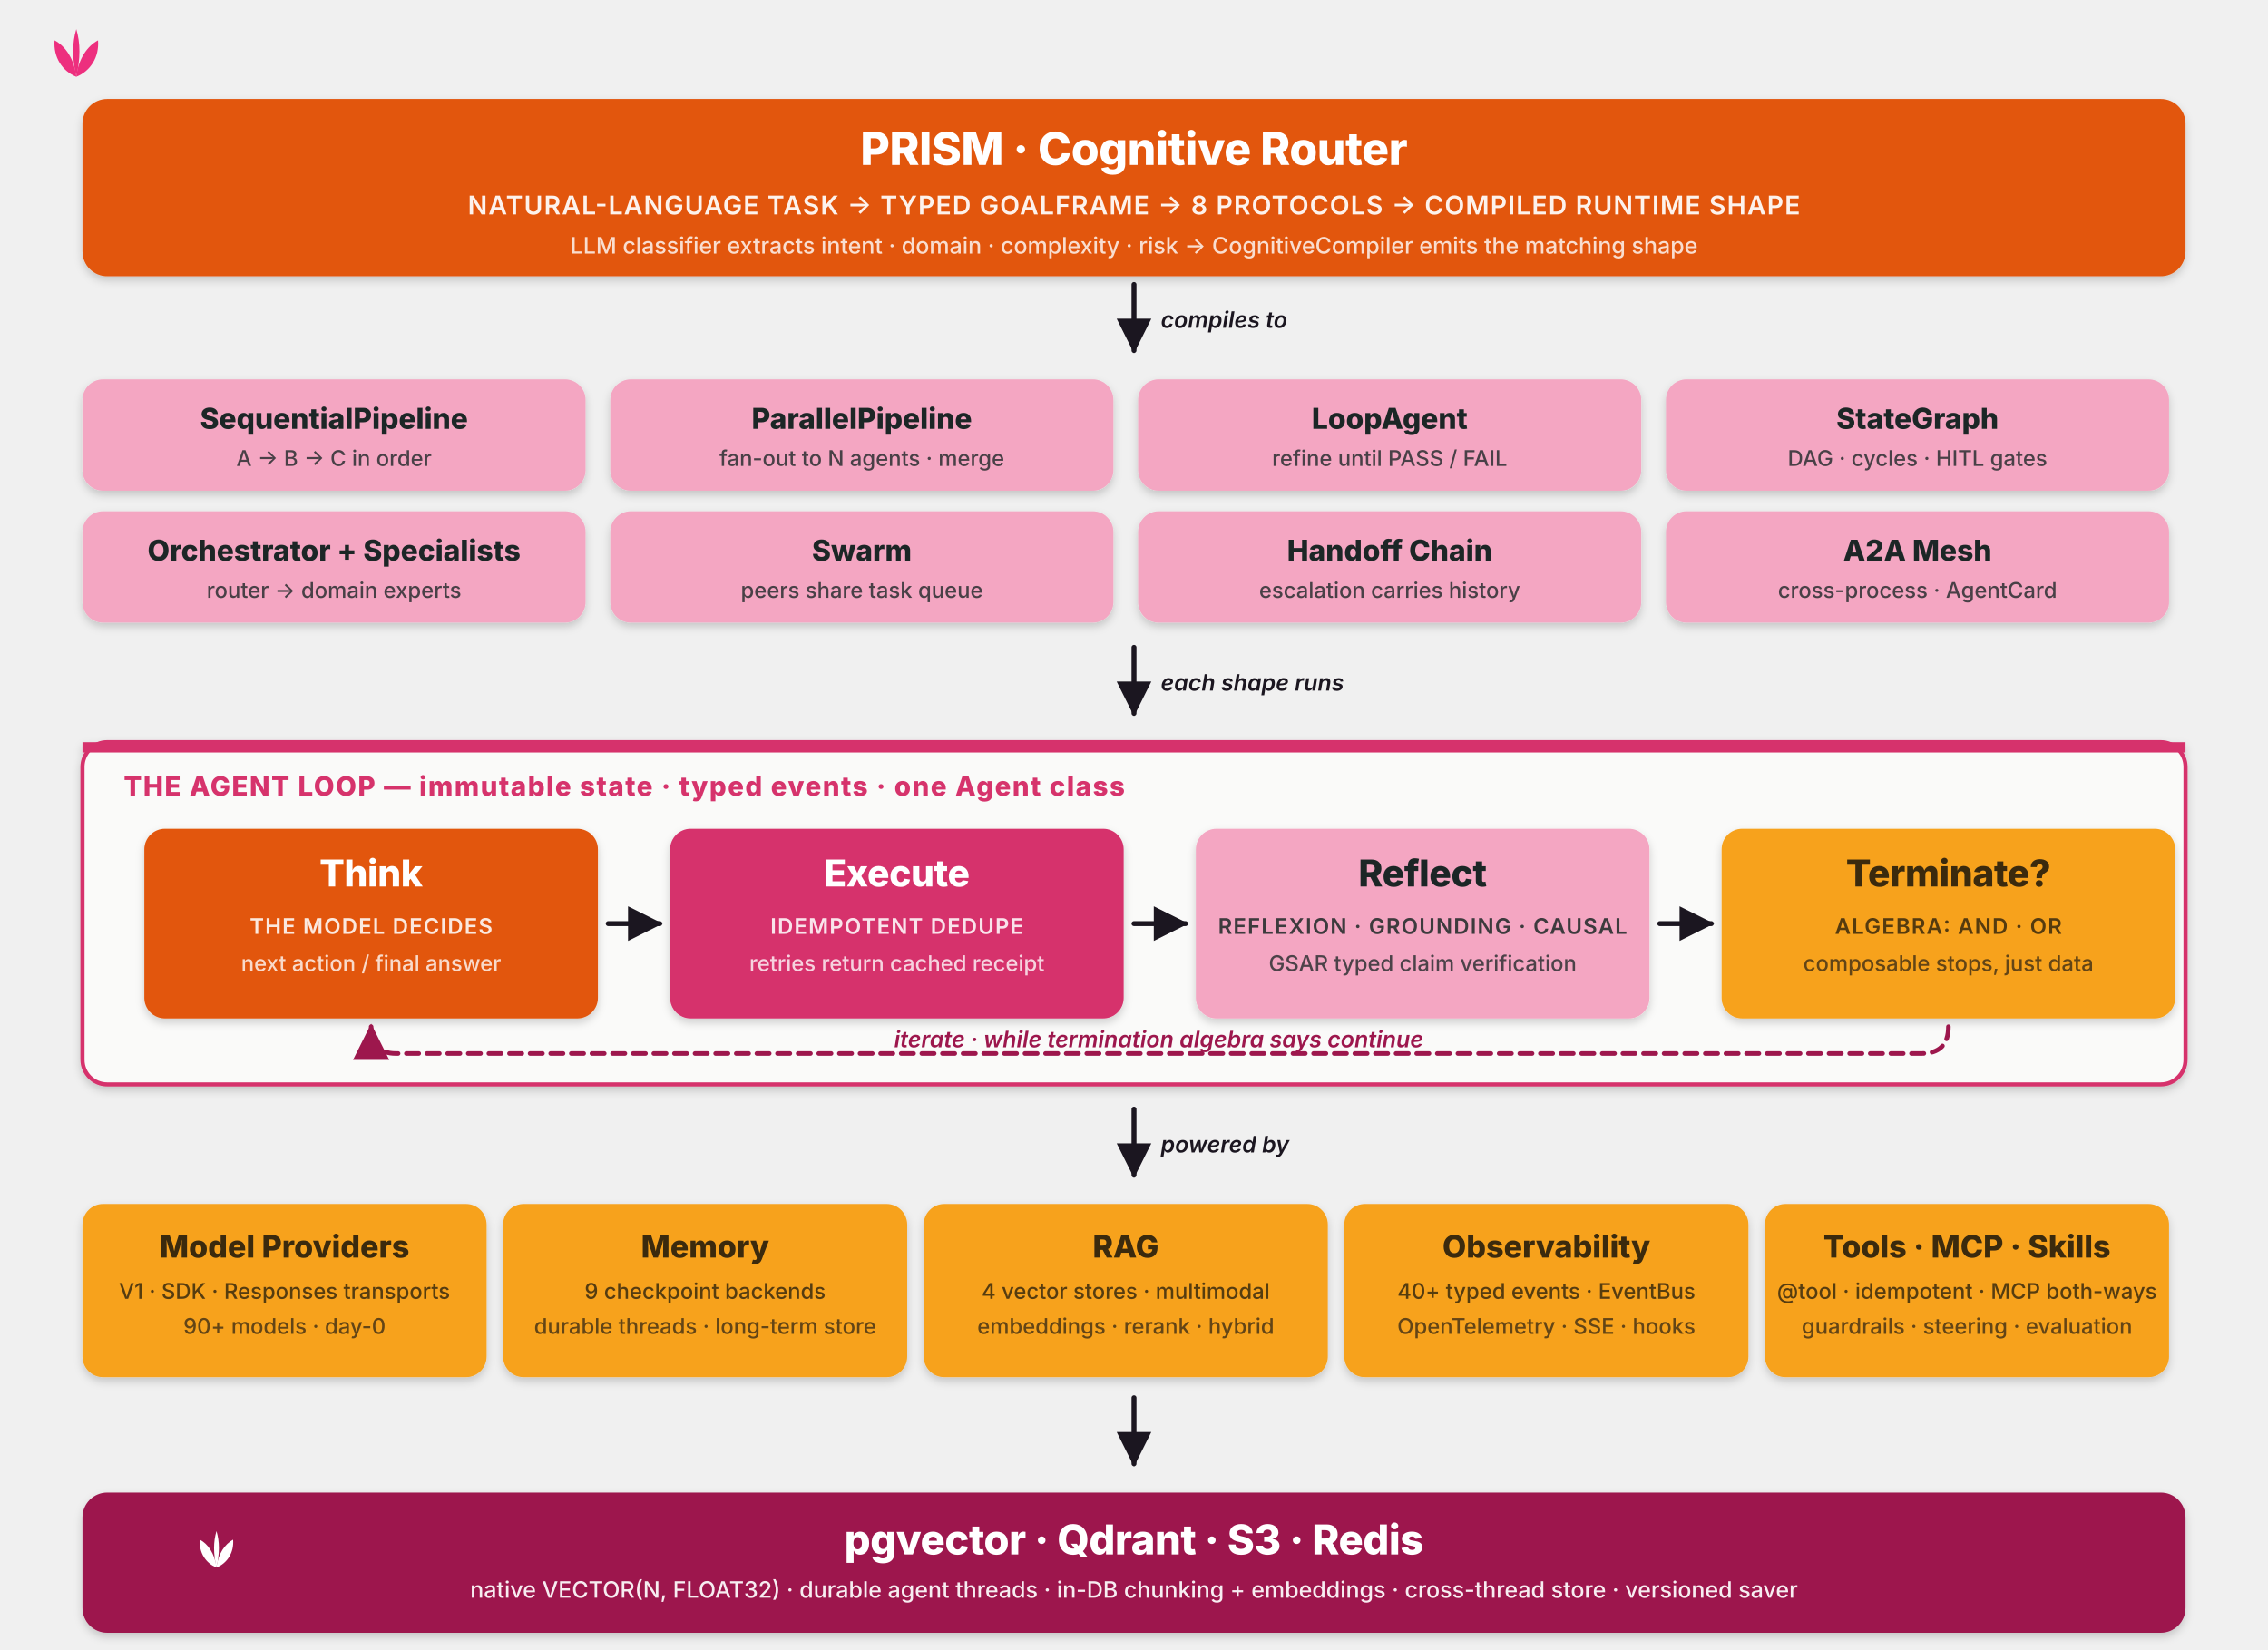
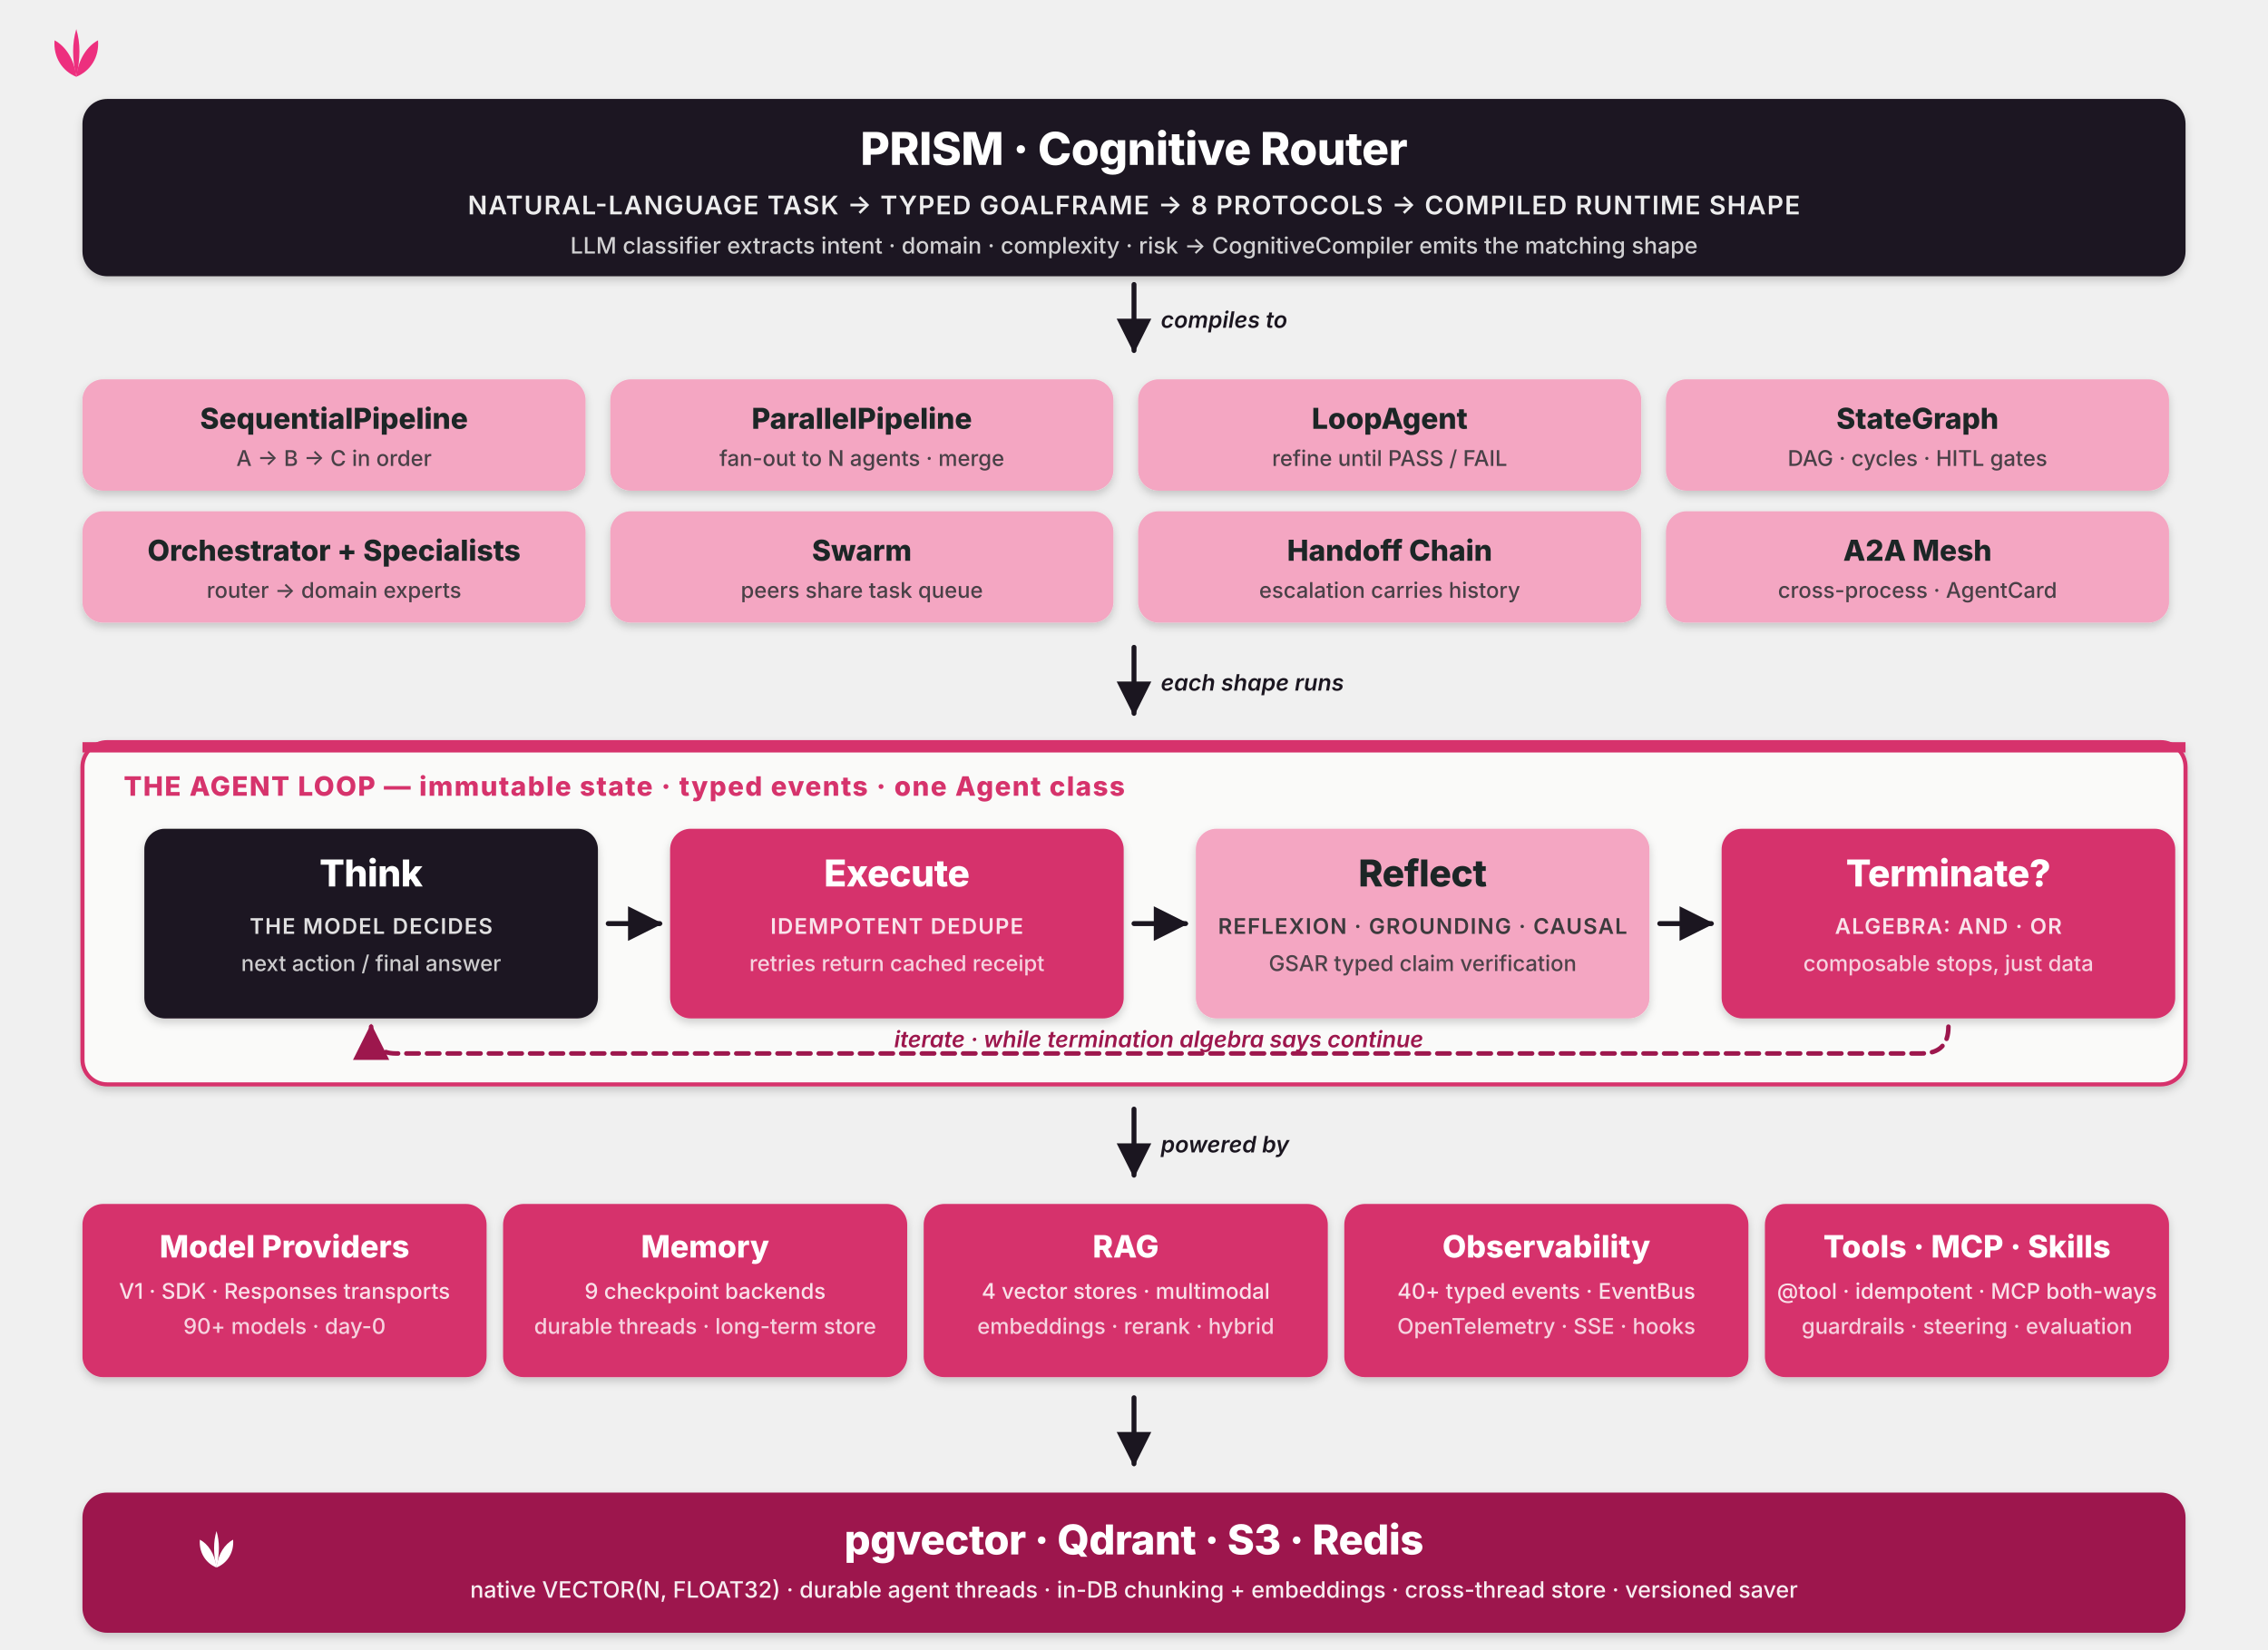
<svg xmlns="http://www.w3.org/2000/svg" viewBox="0 0 1100 800" font-family="-apple-system, BlinkMacSystemFont, 'Inter', 'Segoe UI', sans-serif" shape-rendering="geometricPrecision" preserveAspectRatio="xMidYMid meet">
  <defs>
    <filter id="card-shadow" x="-10%" y="-10%" width="120%" height="140%">
      <feGaussianBlur in="SourceAlpha" stdDeviation="2" />
      <feOffset dx="0" dy="2" result="off" />
      <feComponentTransfer>
        <feFuncA type="linear" slope="0.18" />
      </feComponentTransfer>
      <feMerge>
        <feMergeNode />
        <feMergeNode in="SourceGraphic" />
      </feMerge>
    </filter>
    <marker id="arrow-fwd" viewBox="0 0 12 12" refX="11" refY="6" markerWidth="7" markerHeight="7" orient="auto-start-reverse">
      <path d="M 0,0 L 12,6 L 0,12 z" fill="#1B1620" />
    </marker>
    <marker id="arrow-loop" viewBox="0 0 12 12" refX="11" refY="6" markerWidth="8" markerHeight="8" orient="auto-start-reverse">
      <path d="M 0,0 L 12,6 L 0,12 z" fill="#9D174D" />
    </marker>
    <symbol id="tulip-mark" viewBox="0 0 100 100">
      <path d="M50 86 C 30 78 17 58 19 34 C 34 42 47 60 50 86 Z" fill="#ED2F7E" />
      <path d="M50 86 C 70 78 83 58 81 34 C 66 42 53 60 50 86 Z" fill="#ED2F7E" />
      <path d="M50 86 C 44 60 44 38 50 18 C 56 38 56 60 50 86 Z" fill="#ED2F7E" />
    </symbol>
    <symbol id="tulip-mark-white" viewBox="0 0 100 100">
      <path d="M50 86 C 30 78 17 58 19 34 C 34 42 47 60 50 86 Z" fill="#FFFFFF" />
      <path d="M50 86 C 70 78 83 58 81 34 C 66 42 53 60 50 86 Z" fill="#FFFFFF" />
      <path d="M50 86 C 44 60 44 38 50 18 C 56 38 56 60 50 86 Z" fill="#FFFFFF" />
    </symbol>
  </defs>
  <use href="#tulip-mark" x="20" y="8" width="34" height="34" />
  <g filter="url(#card-shadow)">
-     <rect x="40" y="48" width="1020" height="86" rx="12" ry="12" fill="#E2570E" />
+     <rect x="40" y="48" width="1020" height="86" rx="12" ry="12" fill="#1B1620" />
    <text x="550" y="80" text-anchor="middle" font-size="22" font-weight="800" fill="#FFFFFF" letter-spacing="-0.01em">PRISM · Cognitive Router</text>
    <text x="550" y="104" text-anchor="middle" font-size="12.5" font-weight="600" fill="#FFFFFF" opacity="0.92" letter-spacing="0.04em">
      NATURAL-LANGUAGE TASK → TYPED GOALFRAME → 8 PROTOCOLS → COMPILED RUNTIME SHAPE
    </text>
    <text x="550" y="123" text-anchor="middle" font-size="11" font-weight="500" fill="#FFFFFF" opacity="0.80">LLM classifier extracts intent · domain · complexity · risk → CognitiveCompiler emits the matching shape</text>
  </g>
  <line x1="550" y1="138" x2="550" y2="170" stroke="#1B1620" stroke-width="2.4" stroke-linecap="round" marker-end="url(#arrow-fwd)" />
  <text x="563" y="159" font-size="11" font-weight="600" fill="#1B1620" font-style="italic">compiles to</text>
  <g filter="url(#card-shadow)">
    <rect x="40" y="184" width="244" height="54" rx="10" ry="10" fill="#F4A6C2" />
    <text x="162" y="208" text-anchor="middle" font-size="14" font-weight="800" fill="#1F2828">SequentialPipeline</text>
    <text x="162" y="226" text-anchor="middle" font-size="10.5" font-weight="500" fill="#1F2828" opacity="0.80">A → B → C in order</text>
  </g>
  <g filter="url(#card-shadow)">
    <rect x="296" y="184" width="244" height="54" rx="10" ry="10" fill="#F4A6C2" />
    <text x="418" y="208" text-anchor="middle" font-size="14" font-weight="800" fill="#1F2828">ParallelPipeline</text>
    <text x="418" y="226" text-anchor="middle" font-size="10.5" font-weight="500" fill="#1F2828" opacity="0.80">fan-out to N agents · merge</text>
  </g>
  <g filter="url(#card-shadow)">
    <rect x="552" y="184" width="244" height="54" rx="10" ry="10" fill="#F4A6C2" />
    <text x="674" y="208" text-anchor="middle" font-size="14" font-weight="800" fill="#1F2828">LoopAgent</text>
    <text x="674" y="226" text-anchor="middle" font-size="10.5" font-weight="500" fill="#1F2828" opacity="0.80">refine until PASS / FAIL</text>
  </g>
  <g filter="url(#card-shadow)">
    <rect x="808" y="184" width="244" height="54" rx="10" ry="10" fill="#F4A6C2" />
    <text x="930" y="208" text-anchor="middle" font-size="14" font-weight="800" fill="#1F2828">StateGraph</text>
    <text x="930" y="226" text-anchor="middle" font-size="10.5" font-weight="500" fill="#1F2828" opacity="0.80">DAG · cycles · HITL gates</text>
  </g>
  <g filter="url(#card-shadow)">
    <rect x="40" y="248" width="244" height="54" rx="10" ry="10" fill="#F4A6C2" />
    <text x="162" y="272" text-anchor="middle" font-size="14" font-weight="800" fill="#1F2828">Orchestrator + Specialists</text>
    <text x="162" y="290" text-anchor="middle" font-size="10.5" font-weight="500" fill="#1F2828" opacity="0.80">router → domain experts</text>
  </g>
  <g filter="url(#card-shadow)">
    <rect x="296" y="248" width="244" height="54" rx="10" ry="10" fill="#F4A6C2" />
    <text x="418" y="272" text-anchor="middle" font-size="14" font-weight="800" fill="#1F2828">Swarm</text>
    <text x="418" y="290" text-anchor="middle" font-size="10.5" font-weight="500" fill="#1F2828" opacity="0.80">peers share task queue</text>
  </g>
  <g filter="url(#card-shadow)">
    <rect x="552" y="248" width="244" height="54" rx="10" ry="10" fill="#F4A6C2" />
    <text x="674" y="272" text-anchor="middle" font-size="14" font-weight="800" fill="#1F2828">Handoff Chain</text>
    <text x="674" y="290" text-anchor="middle" font-size="10.5" font-weight="500" fill="#1F2828" opacity="0.80">escalation carries history</text>
  </g>
  <g filter="url(#card-shadow)">
    <rect x="808" y="248" width="244" height="54" rx="10" ry="10" fill="#F4A6C2" />
    <text x="930" y="272" text-anchor="middle" font-size="14" font-weight="800" fill="#1F2828">A2A Mesh</text>
    <text x="930" y="290" text-anchor="middle" font-size="10.5" font-weight="500" fill="#1F2828" opacity="0.80">cross-process · AgentCard</text>
  </g>
  <line x1="550" y1="314" x2="550" y2="346" stroke="#1B1620" stroke-width="2.4" stroke-linecap="round" marker-end="url(#arrow-fwd)" />
  <text x="563" y="335" font-size="11" font-weight="600" fill="#1B1620" font-style="italic">each shape runs</text>
  <g filter="url(#card-shadow)">
    <rect x="40" y="360" width="1020" height="166" rx="12" ry="12" fill="#FAFAF9" stroke="#D6336C" stroke-width="2" />
    <rect x="40" y="360" width="1020" height="5" fill="#D6336C" />
  </g>
  <text x="60" y="386" font-size="13" font-weight="800" fill="#D6336C" letter-spacing="0.05em">THE AGENT LOOP — immutable state · typed events · one Agent class</text>
  <g filter="url(#card-shadow)">
-     <rect x="70" y="402" width="220" height="92" rx="10" ry="10" fill="#E2570E" />
+     <rect x="70" y="402" width="220" height="92" rx="10" ry="10" fill="#1B1620" />
    <text x="180" y="430" text-anchor="middle" font-size="18" font-weight="800" fill="#FFFFFF" letter-spacing="-0.01em">Think</text>
    <text x="180" y="453" text-anchor="middle" font-size="10.5" font-weight="600" fill="#FFFFFF" opacity="0.86" letter-spacing="0.05em">THE MODEL DECIDES</text>
    <text x="180" y="471" text-anchor="middle" font-size="10.5" font-weight="500" fill="#FFFFFF" opacity="0.78">next action / final answer</text>
  </g>
  <line x1="295" y1="448" x2="320" y2="448" stroke="#1B1620" stroke-width="2.4" stroke-linecap="round" marker-end="url(#arrow-fwd)" />
  <g filter="url(#card-shadow)">
    <rect x="325" y="402" width="220" height="92" rx="10" ry="10" fill="#D6336C" />
    <text x="435" y="430" text-anchor="middle" font-size="18" font-weight="800" fill="#FFFFFF" letter-spacing="-0.01em">Execute</text>
    <text x="435" y="453" text-anchor="middle" font-size="10.5" font-weight="600" fill="#FFFFFF" opacity="0.86" letter-spacing="0.05em">IDEMPOTENT DEDUPE</text>
    <text x="435" y="471" text-anchor="middle" font-size="10.5" font-weight="500" fill="#FFFFFF" opacity="0.78">retries return cached receipt</text>
  </g>
  <line x1="550" y1="448" x2="575" y2="448" stroke="#1B1620" stroke-width="2.4" stroke-linecap="round" marker-end="url(#arrow-fwd)" />
  <g filter="url(#card-shadow)">
    <rect x="580" y="402" width="220" height="92" rx="10" ry="10" fill="#F4A6C2" />
    <text x="690" y="430" text-anchor="middle" font-size="18" font-weight="800" fill="#1F2828" letter-spacing="-0.01em">Reflect</text>
    <text x="690" y="453" text-anchor="middle" font-size="10.5" font-weight="600" fill="#1F2828" opacity="0.86" letter-spacing="0.05em">REFLEXION · GROUNDING · CAUSAL</text>
    <text x="690" y="471" text-anchor="middle" font-size="10.5" font-weight="500" fill="#1F2828" opacity="0.78">GSAR typed claim verification</text>
  </g>
  <line x1="805" y1="448" x2="830" y2="448" stroke="#1B1620" stroke-width="2.4" stroke-linecap="round" marker-end="url(#arrow-fwd)" />
  <g filter="url(#card-shadow)">
-     <rect x="835" y="402" width="220" height="92" rx="10" ry="10" fill="#F7A21E" />
-     <text x="945" y="430" text-anchor="middle" font-size="18" font-weight="800" fill="#3A2A0F" letter-spacing="-0.01em">Terminate?</text>
-     <text x="945" y="453" text-anchor="middle" font-size="10.5" font-weight="600" fill="#3A2A0F" opacity="0.86" letter-spacing="0.05em">ALGEBRA: AND · OR</text>
-     <text x="945" y="471" text-anchor="middle" font-size="10.5" font-weight="500" fill="#3A2A0F" opacity="0.78">composable stops, just data</text>
+     <rect x="835" y="402" width="220" height="92" rx="10" ry="10" fill="#D6336C" />
+     <text x="945" y="430" text-anchor="middle" font-size="18" font-weight="800" fill="#FFFFFF" letter-spacing="-0.01em">Terminate?</text>
+     <text x="945" y="453" text-anchor="middle" font-size="10.5" font-weight="600" fill="#FFFFFF" opacity="0.86" letter-spacing="0.05em">ALGEBRA: AND · OR</text>
+     <text x="945" y="471" text-anchor="middle" font-size="10.5" font-weight="500" fill="#FFFFFF" opacity="0.78">composable stops, just data</text>
  </g>
  <path d="M 945 498 Q 945 511, 932 511 L 192 511 Q 180 511, 180 498" stroke="#9D174D" stroke-width="2.2" fill="none" stroke-dasharray="6,4" stroke-linecap="round" marker-end="url(#arrow-loop)" />
  <text x="562" y="508" text-anchor="middle" font-size="11" font-weight="600" fill="#9D174D" font-style="italic">iterate · while termination algebra says continue</text>
  <line x1="550" y1="538" x2="550" y2="570" stroke="#1B1620" stroke-width="2.4" stroke-linecap="round" marker-end="url(#arrow-fwd)" />
  <text x="563" y="559" font-size="11" font-weight="600" fill="#1B1620" font-style="italic">powered by</text>
  <g filter="url(#card-shadow)">
-     <rect x="40" y="584" width="196" height="84" rx="10" ry="10" fill="#F7A21E" />
-     <text x="138" y="610" text-anchor="middle" font-size="15" font-weight="800" fill="#3A2A0F">Model Providers</text>
-     <text x="138" y="630" text-anchor="middle" font-size="10.5" font-weight="500" fill="#3A2A0F" opacity="0.85">V1 · SDK · Responses transports</text>
-     <text x="138" y="647" text-anchor="middle" font-size="10.5" font-weight="500" fill="#3A2A0F" opacity="0.78">90+ models · day-0</text>
+     <rect x="40" y="584" width="196" height="84" rx="10" ry="10" fill="#D6336C" />
+     <text x="138" y="610" text-anchor="middle" font-size="15" font-weight="800" fill="#FFFFFF">Model Providers</text>
+     <text x="138" y="630" text-anchor="middle" font-size="10.5" font-weight="500" fill="#FFFFFF" opacity="0.85">V1 · SDK · Responses transports</text>
+     <text x="138" y="647" text-anchor="middle" font-size="10.5" font-weight="500" fill="#FFFFFF" opacity="0.78">90+ models · day-0</text>
  </g>
  <g filter="url(#card-shadow)">
-     <rect x="244" y="584" width="196" height="84" rx="10" ry="10" fill="#F7A21E" />
-     <text x="342" y="610" text-anchor="middle" font-size="15" font-weight="800" fill="#3A2A0F">Memory</text>
-     <text x="342" y="630" text-anchor="middle" font-size="10.5" font-weight="500" fill="#3A2A0F" opacity="0.85">9 checkpoint backends</text>
-     <text x="342" y="647" text-anchor="middle" font-size="10.5" font-weight="500" fill="#3A2A0F" opacity="0.78">durable threads · long-term store</text>
+     <rect x="244" y="584" width="196" height="84" rx="10" ry="10" fill="#D6336C" />
+     <text x="342" y="610" text-anchor="middle" font-size="15" font-weight="800" fill="#FFFFFF">Memory</text>
+     <text x="342" y="630" text-anchor="middle" font-size="10.5" font-weight="500" fill="#FFFFFF" opacity="0.85">9 checkpoint backends</text>
+     <text x="342" y="647" text-anchor="middle" font-size="10.5" font-weight="500" fill="#FFFFFF" opacity="0.78">durable threads · long-term store</text>
  </g>
  <g filter="url(#card-shadow)">
-     <rect x="448" y="584" width="196" height="84" rx="10" ry="10" fill="#F7A21E" />
-     <text x="546" y="610" text-anchor="middle" font-size="15" font-weight="800" fill="#3A2A0F">RAG</text>
-     <text x="546" y="630" text-anchor="middle" font-size="10.5" font-weight="500" fill="#3A2A0F" opacity="0.85">4 vector stores · multimodal</text>
-     <text x="546" y="647" text-anchor="middle" font-size="10.5" font-weight="500" fill="#3A2A0F" opacity="0.78">embeddings · rerank · hybrid</text>
+     <rect x="448" y="584" width="196" height="84" rx="10" ry="10" fill="#D6336C" />
+     <text x="546" y="610" text-anchor="middle" font-size="15" font-weight="800" fill="#FFFFFF">RAG</text>
+     <text x="546" y="630" text-anchor="middle" font-size="10.5" font-weight="500" fill="#FFFFFF" opacity="0.85">4 vector stores · multimodal</text>
+     <text x="546" y="647" text-anchor="middle" font-size="10.5" font-weight="500" fill="#FFFFFF" opacity="0.78">embeddings · rerank · hybrid</text>
  </g>
  <g filter="url(#card-shadow)">
-     <rect x="652" y="584" width="196" height="84" rx="10" ry="10" fill="#F7A21E" />
-     <text x="750" y="610" text-anchor="middle" font-size="15" font-weight="800" fill="#3A2A0F">Observability</text>
-     <text x="750" y="630" text-anchor="middle" font-size="10.5" font-weight="500" fill="#3A2A0F" opacity="0.85">40+ typed events · EventBus</text>
-     <text x="750" y="647" text-anchor="middle" font-size="10.5" font-weight="500" fill="#3A2A0F" opacity="0.78">OpenTelemetry · SSE · hooks</text>
+     <rect x="652" y="584" width="196" height="84" rx="10" ry="10" fill="#D6336C" />
+     <text x="750" y="610" text-anchor="middle" font-size="15" font-weight="800" fill="#FFFFFF">Observability</text>
+     <text x="750" y="630" text-anchor="middle" font-size="10.5" font-weight="500" fill="#FFFFFF" opacity="0.85">40+ typed events · EventBus</text>
+     <text x="750" y="647" text-anchor="middle" font-size="10.5" font-weight="500" fill="#FFFFFF" opacity="0.78">OpenTelemetry · SSE · hooks</text>
  </g>
  <g filter="url(#card-shadow)">
-     <rect x="856" y="584" width="196" height="84" rx="10" ry="10" fill="#F7A21E" />
-     <text x="954" y="610" text-anchor="middle" font-size="15" font-weight="800" fill="#3A2A0F">Tools · MCP · Skills</text>
-     <text x="954" y="630" text-anchor="middle" font-size="10.5" font-weight="500" fill="#3A2A0F" opacity="0.85">@tool · idempotent · MCP both-ways</text>
-     <text x="954" y="647" text-anchor="middle" font-size="10.5" font-weight="500" fill="#3A2A0F" opacity="0.78">guardrails · steering · evaluation</text>
+     <rect x="856" y="584" width="196" height="84" rx="10" ry="10" fill="#D6336C" />
+     <text x="954" y="610" text-anchor="middle" font-size="15" font-weight="800" fill="#FFFFFF">Tools · MCP · Skills</text>
+     <text x="954" y="630" text-anchor="middle" font-size="10.5" font-weight="500" fill="#FFFFFF" opacity="0.85">@tool · idempotent · MCP both-ways</text>
+     <text x="954" y="647" text-anchor="middle" font-size="10.5" font-weight="500" fill="#FFFFFF" opacity="0.78">guardrails · steering · evaluation</text>
  </g>
  <line x1="550" y1="678" x2="550" y2="710" stroke="#1B1620" stroke-width="2.4" stroke-linecap="round" marker-end="url(#arrow-fwd)" />
  <g filter="url(#card-shadow)">
    <rect x="40" y="724" width="1020" height="68" rx="12" ry="12" fill="#9D174D" />
    <use href="#tulip-mark-white" x="92" y="738" width="26" height="26" />
    <text x="550" y="754" text-anchor="middle" font-size="20" font-weight="800" fill="#FFFFFF" letter-spacing="-0.01em">pgvector · Qdrant · S3 · Redis</text>
    <text x="550" y="775" text-anchor="middle" font-size="11" font-weight="500" fill="#FFFFFF" opacity="0.92">native VECTOR(N, FLOAT32) · durable agent threads · in-DB chunking + embeddings · cross-thread store · versioned saver</text>
  </g>
</svg>
